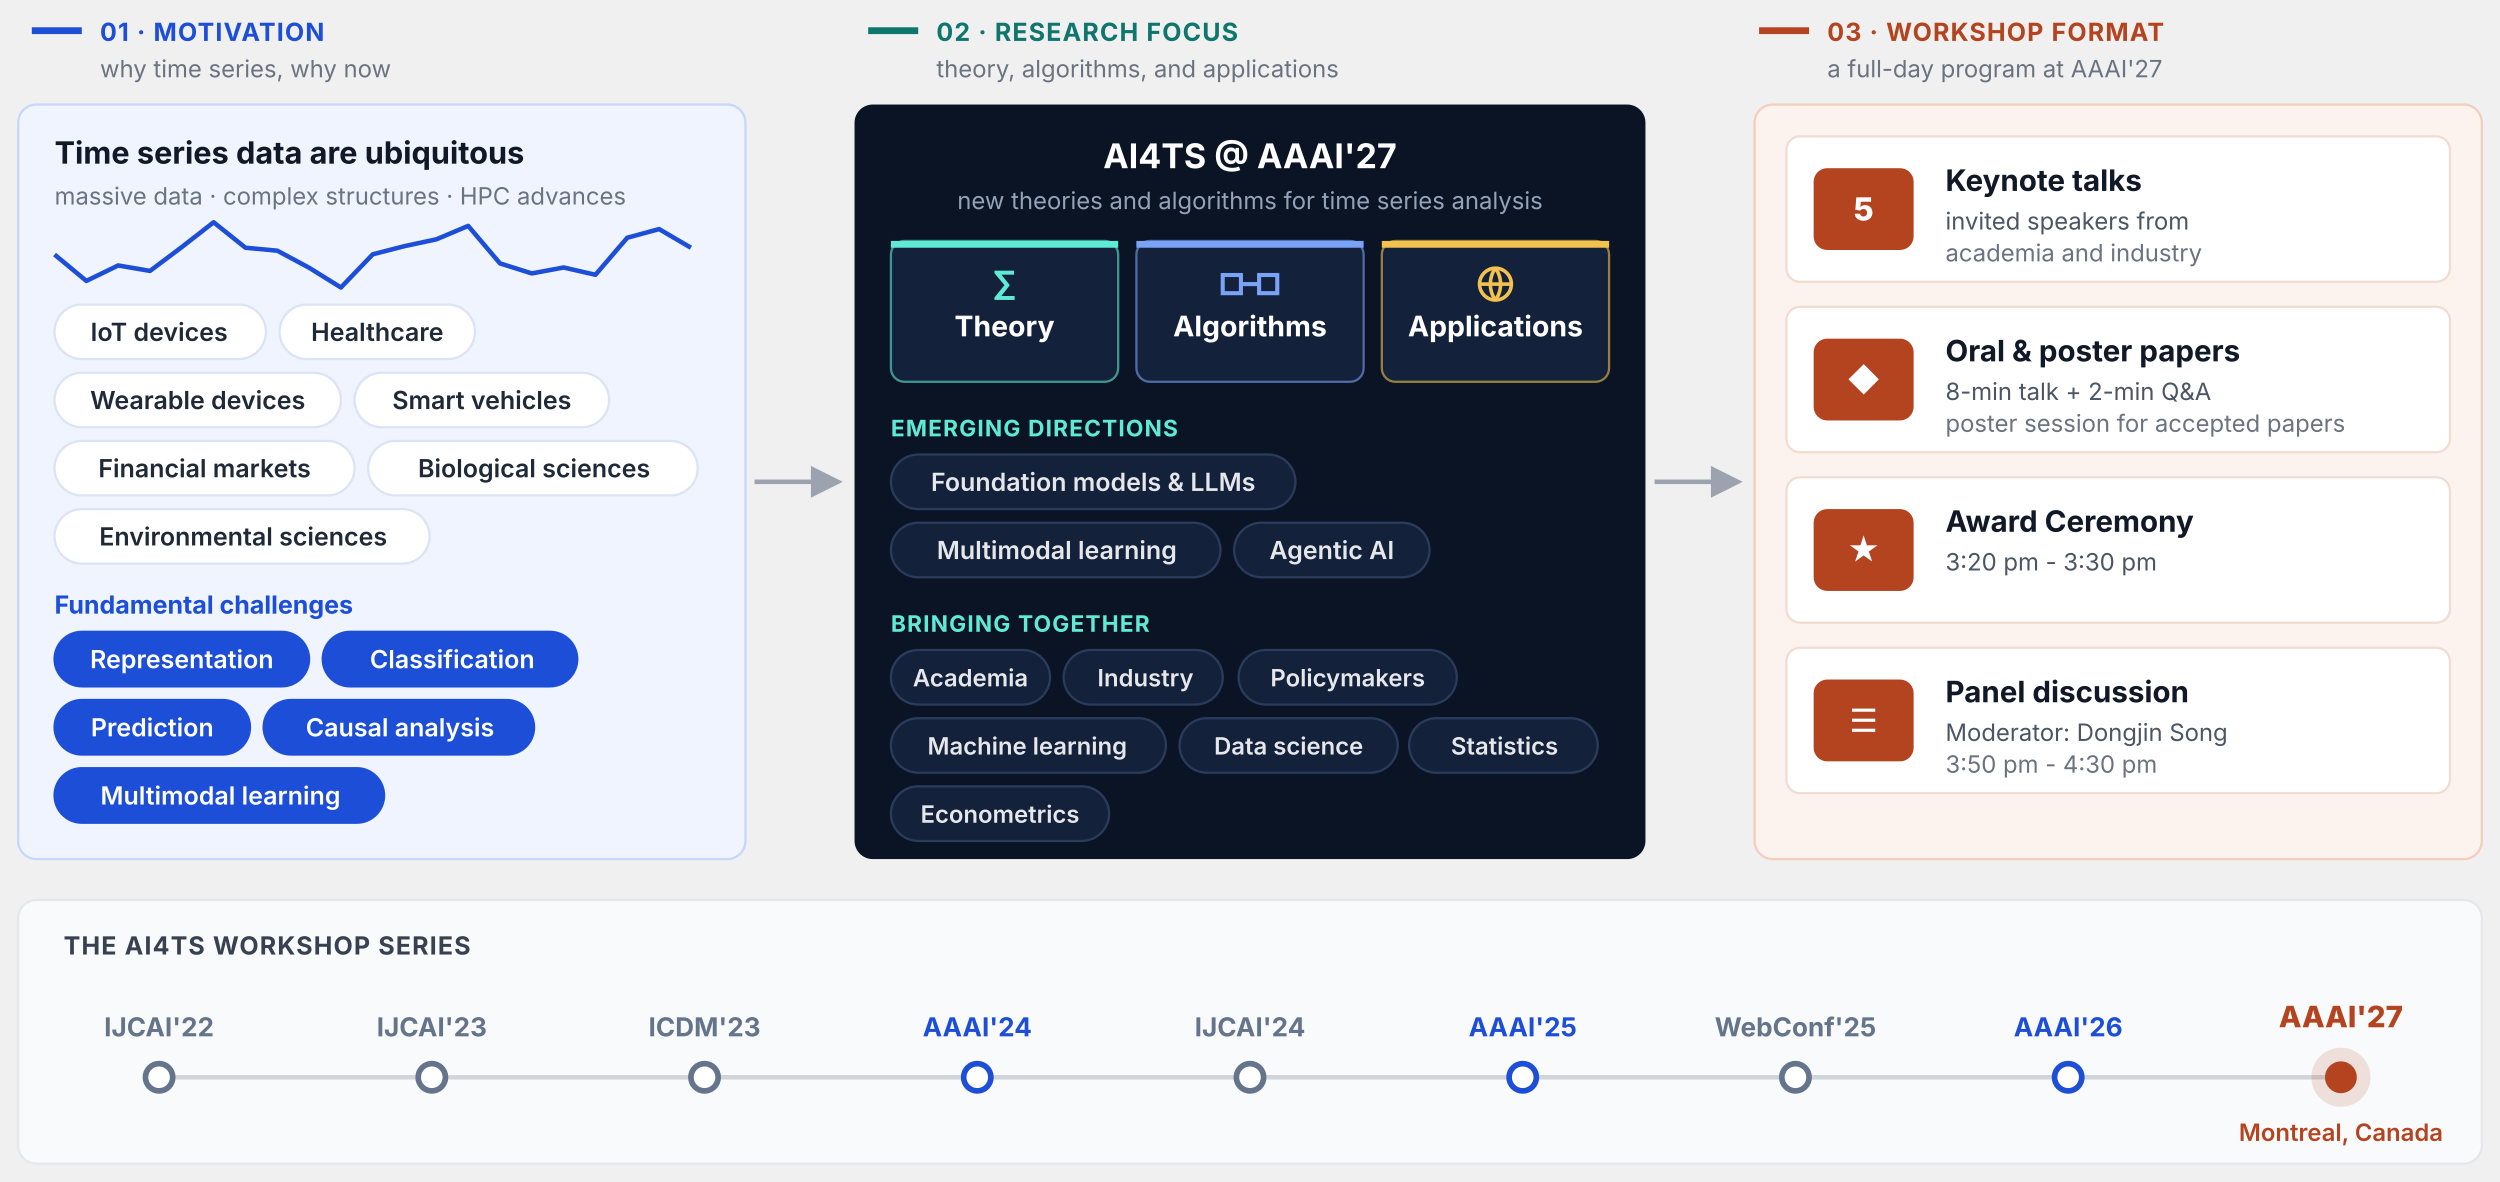
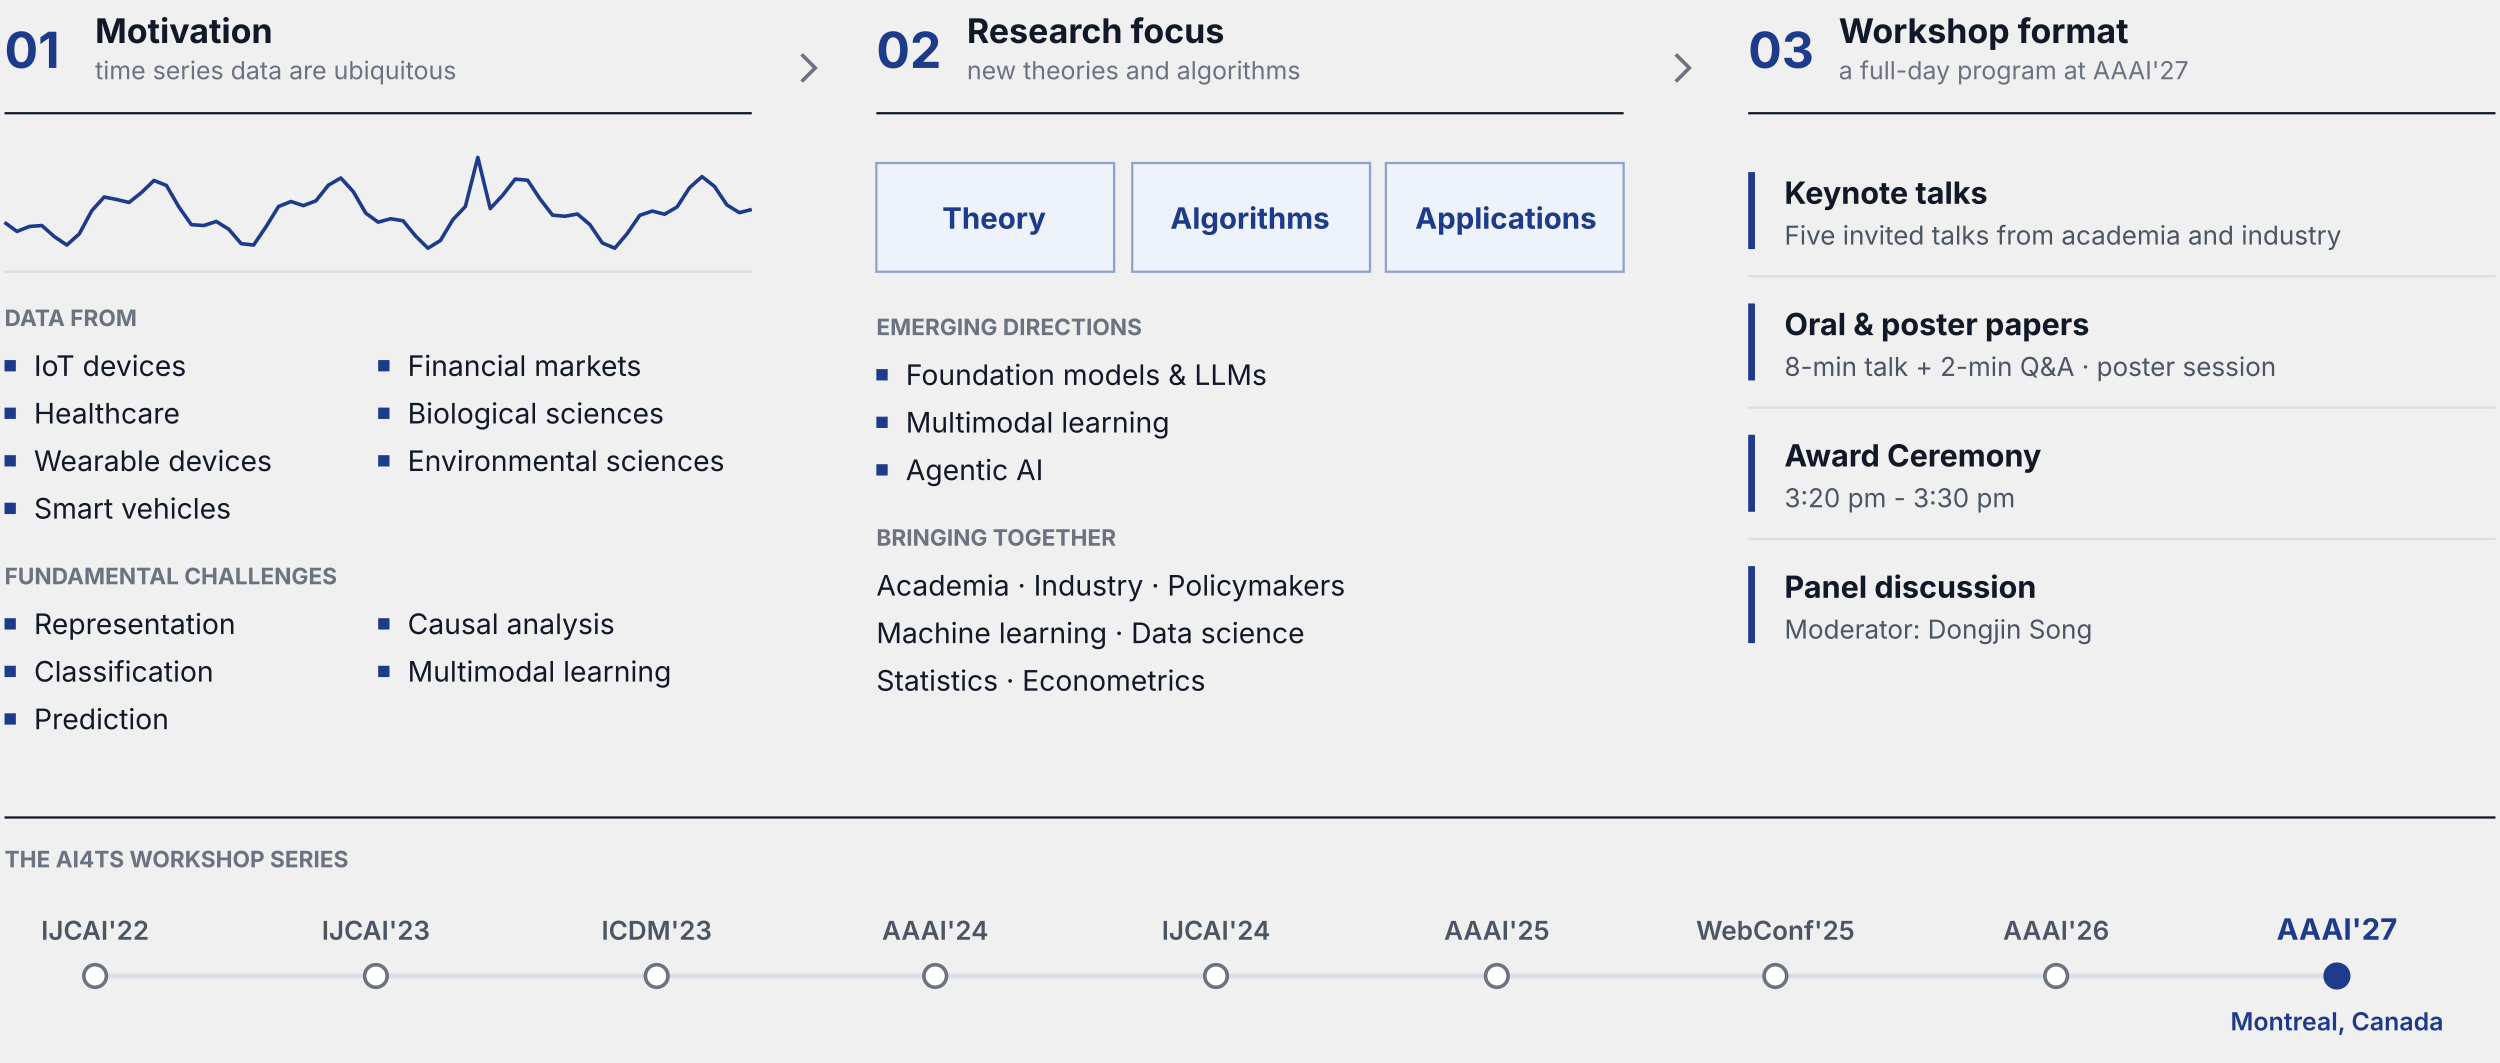
- <svg xmlns="http://www.w3.org/2000/svg" font-family="Inter, Helvetica, Arial, sans-serif" viewBox="0 0 1100 520" role="img" aria-label="AI4TS workshop overview">
-   <defs>
-     <marker id="arr" viewBox="0 0 10 10" refX="8" refY="5" markerWidth="7" markerHeight="7" orient="auto">
-       <path d="M0 0L10 5L0 10z" fill="#9ca3af" />
-     </marker>
-   </defs>
-   <rect x="14" y="12" width="22" height="3" fill="#1d4ed8" />
-   <text x="44" y="18" font-size="11" font-weight="700" fill="#1d4ed8" text-anchor="start" letter-spacing=".5">01 · MOTIVATION</text>
-   <text x="44" y="34" font-size="10.5" font-weight="400" fill="#6b7280" text-anchor="start">why time series, why now</text>
-   <rect x="382" y="12" width="22" height="3" fill="#0f766e" />
-   <text x="412" y="18" font-size="11" font-weight="700" fill="#0f766e" text-anchor="start" letter-spacing=".5">02 · RESEARCH FOCUS</text>
-   <text x="412" y="34" font-size="10.5" font-weight="400" fill="#6b7280" text-anchor="start">theory, algorithms, and applications</text>
-   <rect x="774" y="12" width="22" height="3" fill="#b4441f" />
-   <text x="804" y="18" font-size="11" font-weight="700" fill="#b4441f" text-anchor="start" letter-spacing=".5">03 · WORKSHOP FORMAT</text>
-   <text x="804" y="34" font-size="10.5" font-weight="400" fill="#6b7280" text-anchor="start">a full-day program at AAAI'27</text>
-   <rect x="8" y="46" width="320" height="332" rx="8" fill="#eff4ff" stroke="#c7d6fb" />
-   <text x="24" y="72" font-size="13.5" font-weight="700" fill="#111827" text-anchor="start">Time series data are ubiquitous</text>
-   <text x="24" y="90" font-size="10.5" font-weight="400" fill="#6b7280" text-anchor="start">massive data · complex structures · HPC advances</text>
-   <polyline points="24,112.0 38,123.6 52,116.8 66,119.2 80,108.7 94,97.8 108,109.0 122,110.3 136,117.8 150,126.5 164,111.9 178,108.3 192,105.3 206,99.4 220,115.9 234,120.3 248,117.7 262,120.9 276,104.6 290,100.8 304,109.0" fill="none" stroke="#1d4ed8" stroke-width="2" stroke-linejoin="round" />
-   <rect x="24" y="134" width="93" height="24" rx="12.0" fill="#fff" stroke="#dbe3f5" />
-   <text x="70" y="150" font-size="11" font-weight="600" fill="#1f2937" text-anchor="middle">IoT devices</text>
-   <rect x="123" y="134" width="86" height="24" rx="12.0" fill="#fff" stroke="#dbe3f5" />
-   <text x="166" y="150" font-size="11" font-weight="600" fill="#1f2937" text-anchor="middle">Healthcare</text>
-   <rect x="24" y="164" width="126" height="24" rx="12.0" fill="#fff" stroke="#dbe3f5" />
-   <text x="87" y="180" font-size="11" font-weight="600" fill="#1f2937" text-anchor="middle">Wearable devices</text>
-   <rect x="156" y="164" width="112" height="24" rx="12.0" fill="#fff" stroke="#dbe3f5" />
-   <text x="212" y="180" font-size="11" font-weight="600" fill="#1f2937" text-anchor="middle">Smart vehicles</text>
-   <rect x="24" y="194" width="132" height="24" rx="12.0" fill="#fff" stroke="#dbe3f5" />
-   <text x="90" y="210" font-size="11" font-weight="600" fill="#1f2937" text-anchor="middle">Financial markets</text>
-   <rect x="162" y="194" width="145" height="24" rx="12.0" fill="#fff" stroke="#dbe3f5" />
-   <text x="235" y="210" font-size="11" font-weight="600" fill="#1f2937" text-anchor="middle">Biological sciences</text>
-   <rect x="24" y="224" width="165" height="24" rx="12.0" fill="#fff" stroke="#dbe3f5" />
-   <text x="107" y="240" font-size="11" font-weight="600" fill="#1f2937" text-anchor="middle">Environmental sciences</text>
-   <text x="24" y="270" font-size="11" font-weight="700" fill="#1d4ed8" text-anchor="start">Fundamental challenges</text>
-   <rect x="24" y="278" width="112" height="24" rx="12.0" fill="#1d4ed8" stroke="#1d4ed8" />
-   <text x="80" y="294" font-size="11" font-weight="600" fill="#fff" text-anchor="middle">Representation</text>
-   <rect x="142" y="278" width="112" height="24" rx="12.0" fill="#1d4ed8" stroke="#1d4ed8" />
-   <text x="199" y="294" font-size="11" font-weight="600" fill="#fff" text-anchor="middle">Classification</text>
-   <rect x="24" y="308" width="86" height="24" rx="12.0" fill="#1d4ed8" stroke="#1d4ed8" />
-   <text x="67" y="324" font-size="11" font-weight="600" fill="#fff" text-anchor="middle">Prediction</text>
-   <rect x="116" y="308" width="119" height="24" rx="12.0" fill="#1d4ed8" stroke="#1d4ed8" />
-   <text x="176" y="324" font-size="11" font-weight="600" fill="#fff" text-anchor="middle">Causal analysis</text>
-   <rect x="24" y="338" width="145" height="24" rx="12.0" fill="#1d4ed8" stroke="#1d4ed8" />
-   <text x="97" y="354" font-size="11" font-weight="600" fill="#fff" text-anchor="middle">Multimodal learning</text>
-   <rect x="376" y="46" width="348" height="332" rx="8" fill="#0b1424" />
-   <text x="550" y="74" font-size="15" font-weight="700" fill="#fff" text-anchor="middle">AI4TS @ AAAI'27</text>
-   <text x="550" y="92" font-size="10.5" font-weight="400" fill="#94a3b8" text-anchor="middle">new theories and algorithms for time series analysis</text>
-   <rect x="392" y="106" width="100" height="62" rx="6" fill="#13213a" stroke="#5eead4" stroke-opacity=".6" />
-   <rect x="392" y="106" width="100" height="3" fill="#5eead4" />
-   <text x="442" y="148" font-size="12.5" font-weight="700" fill="#fff" text-anchor="middle">Theory</text>
-   <text x="442" y="130" font-size="15" font-weight="700" fill="#5eead4" text-anchor="middle">∑</text>
-   <rect x="500" y="106" width="100" height="62" rx="6" fill="#13213a" stroke="#7aa2f7" stroke-opacity=".6" />
-   <rect x="500" y="106" width="100" height="3" fill="#7aa2f7" />
-   <text x="550" y="148" font-size="12.5" font-weight="700" fill="#fff" text-anchor="middle">Algorithms</text>
-   <g fill="none" stroke="#7aa2f7" stroke-width="1.8">
-     <rect x="538" y="121" width="8" height="8" />
-     <rect x="554" y="121" width="8" height="8" />
-     <path d="M546 125h8" />
-   </g>
-   <rect x="608" y="106" width="100" height="62" rx="6" fill="#13213a" stroke="#f2c14e" stroke-opacity=".6" />
-   <rect x="608" y="106" width="100" height="3" fill="#f2c14e" />
-   <text x="658" y="148" font-size="12.5" font-weight="700" fill="#fff" text-anchor="middle">Applications</text>
-   <g fill="none" stroke="#f2c14e" stroke-width="1.6">
-     <circle cx="658" cy="125" r="7" />
-     <path d="M651 125h14M658 118c3 4 3 10 0 14M658 118c-3 4-3 10 0 14" />
-   </g>
-   <text x="392" y="192" font-size="10" font-weight="700" fill="#5eead4" text-anchor="start" letter-spacing=".5">EMERGING DIRECTIONS</text>
-   <rect x="392" y="200" width="178" height="24" rx="12.0" fill="#13213a" stroke="#2a3b5c" />
-   <text x="481" y="216" font-size="11" font-weight="600" fill="#e5e7eb" text-anchor="middle">Foundation models &amp; LLMs</text>
-   <rect x="392" y="230" width="145" height="24" rx="12.0" fill="#13213a" stroke="#2a3b5c" />
-   <text x="465" y="246" font-size="11" font-weight="600" fill="#e5e7eb" text-anchor="middle">Multimodal learning</text>
-   <rect x="543" y="230" width="86" height="24" rx="12.0" fill="#13213a" stroke="#2a3b5c" />
-   <text x="586" y="246" font-size="11" font-weight="600" fill="#e5e7eb" text-anchor="middle">Agentic AI</text>
-   <text x="392" y="278" font-size="10" font-weight="700" fill="#5eead4" text-anchor="start" letter-spacing=".5">BRINGING TOGETHER</text>
-   <rect x="392" y="286" width="70" height="24" rx="12.0" fill="#13213a" stroke="#2a3b5c" />
-   <text x="427" y="302" font-size="10.5" font-weight="600" fill="#e5e7eb" text-anchor="middle">Academia</text>
-   <rect x="468" y="286" width="70" height="24" rx="12.0" fill="#13213a" stroke="#2a3b5c" />
-   <text x="504" y="302" font-size="10.5" font-weight="600" fill="#e5e7eb" text-anchor="middle">Industry</text>
-   <rect x="545" y="286" width="96" height="24" rx="12.0" fill="#13213a" stroke="#2a3b5c" />
-   <text x="593" y="302" font-size="10.5" font-weight="600" fill="#e5e7eb" text-anchor="middle">Policymakers</text>
-   <rect x="392" y="316" width="121" height="24" rx="12.0" fill="#13213a" stroke="#2a3b5c" />
-   <text x="452" y="332" font-size="10.5" font-weight="600" fill="#e5e7eb" text-anchor="middle">Machine learning</text>
-   <rect x="519" y="316" width="96" height="24" rx="12.0" fill="#13213a" stroke="#2a3b5c" />
-   <text x="567" y="332" font-size="10.5" font-weight="600" fill="#e5e7eb" text-anchor="middle">Data science</text>
-   <rect x="620" y="316" width="83" height="24" rx="12.0" fill="#13213a" stroke="#2a3b5c" />
-   <text x="662" y="332" font-size="10.5" font-weight="600" fill="#e5e7eb" text-anchor="middle">Statistics</text>
-   <rect x="392" y="346" width="96" height="24" rx="12.0" fill="#13213a" stroke="#2a3b5c" />
-   <text x="440" y="362" font-size="10.5" font-weight="600" fill="#e5e7eb" text-anchor="middle">Econometrics</text>
-   <rect x="772" y="46" width="320" height="332" rx="8" fill="#fdf3ee" stroke="#f3cdbd" />
-   <rect x="786" y="60" width="292" height="64" rx="6" fill="#fff" stroke="#f1dcd2" />
-   <rect x="798" y="74" width="44" height="36" rx="6" fill="#b4441f" />
-   <text x="820" y="97" font-size="14" font-weight="800" fill="#fff" text-anchor="middle">5</text>
-   <text x="856" y="84" font-size="13" font-weight="700" fill="#111827" text-anchor="start">Keynote talks</text>
-   <text x="856" y="101" font-size="10.5" font-weight="400" fill="#4b5563" text-anchor="start">invited speakers from</text>
-   <text x="856" y="115" font-size="10.5" font-weight="400" fill="#6b7280" text-anchor="start">academia and industry</text>
-   <rect x="786" y="135" width="292" height="64" rx="6" fill="#fff" stroke="#f1dcd2" />
-   <rect x="798" y="149" width="44" height="36" rx="6" fill="#b4441f" />
-   <text x="820" y="172" font-size="14" font-weight="800" fill="#fff" text-anchor="middle">◆</text>
-   <text x="856" y="159" font-size="13" font-weight="700" fill="#111827" text-anchor="start">Oral &amp; poster papers</text>
-   <text x="856" y="176" font-size="10.5" font-weight="400" fill="#4b5563" text-anchor="start">8-min talk + 2-min Q&amp;A</text>
-   <text x="856" y="190" font-size="10.5" font-weight="400" fill="#6b7280" text-anchor="start">poster session for accepted papers</text>
-   <rect x="786" y="210" width="292" height="64" rx="6" fill="#fff" stroke="#f1dcd2" />
-   <rect x="798" y="224" width="44" height="36" rx="6" fill="#b4441f" />
-   <text x="820" y="247" font-size="14" font-weight="800" fill="#fff" text-anchor="middle">★</text>
-   <text x="856" y="234" font-size="13" font-weight="700" fill="#111827" text-anchor="start">Award Ceremony</text>
-   <text x="856" y="251" font-size="10.5" font-weight="400" fill="#4b5563" text-anchor="start">3:20 pm - 3:30 pm</text>
-   <rect x="786" y="285" width="292" height="64" rx="6" fill="#fff" stroke="#f1dcd2" />
-   <rect x="798" y="299" width="44" height="36" rx="6" fill="#b4441f" />
-   <text x="820" y="322" font-size="14" font-weight="800" fill="#fff" text-anchor="middle">☰</text>
-   <text x="856" y="309" font-size="13" font-weight="700" fill="#111827" text-anchor="start">Panel discussion</text>
-   <text x="856" y="326" font-size="10.5" font-weight="400" fill="#4b5563" text-anchor="start">Moderator: Dongjin Song</text>
-   <text x="856" y="340" font-size="10.5" font-weight="400" fill="#6b7280" text-anchor="start">3:50 pm - 4:30 pm</text>
-   <line x1="332" y1="212" x2="368" y2="212" stroke="#9ca3af" stroke-width="2" marker-end="url(#arr)" />
-   <line x1="728" y1="212" x2="764" y2="212" stroke="#9ca3af" stroke-width="2" marker-end="url(#arr)" />
-   <rect x="8" y="396" width="1084" height="116" rx="8" fill="#f9fafb" stroke="#e5e7eb" />
-   <text x="28" y="420" font-size="11" font-weight="700" fill="#374151" text-anchor="start" letter-spacing=".5">THE AI4TS WORKSHOP SERIES</text>
-   <line x1="70" y1="474" x2="1030" y2="474" stroke="#d1d5db" stroke-width="2" />
-   <circle cx="70" cy="474" r="6" fill="#fff" stroke="#64748b" stroke-width="2.5" />
-   <text x="70" y="456" font-size="11.5" font-weight="700" fill="#64748b" text-anchor="middle">IJCAI'22</text>
-   <circle cx="190" cy="474" r="6" fill="#fff" stroke="#64748b" stroke-width="2.5" />
-   <text x="190" y="456" font-size="11.5" font-weight="700" fill="#64748b" text-anchor="middle">IJCAI'23</text>
-   <circle cx="310" cy="474" r="6" fill="#fff" stroke="#64748b" stroke-width="2.5" />
-   <text x="310" y="456" font-size="11.5" font-weight="700" fill="#64748b" text-anchor="middle">ICDM'23</text>
-   <circle cx="430" cy="474" r="6" fill="#fff" stroke="#1d4ed8" stroke-width="2.5" />
-   <text x="430" y="456" font-size="11.5" font-weight="700" fill="#1d4ed8" text-anchor="middle">AAAI'24</text>
-   <circle cx="550" cy="474" r="6" fill="#fff" stroke="#64748b" stroke-width="2.5" />
-   <text x="550" y="456" font-size="11.5" font-weight="700" fill="#64748b" text-anchor="middle">IJCAI'24</text>
-   <circle cx="670" cy="474" r="6" fill="#fff" stroke="#1d4ed8" stroke-width="2.5" />
-   <text x="670" y="456" font-size="11.5" font-weight="700" fill="#1d4ed8" text-anchor="middle">AAAI'25</text>
-   <circle cx="790" cy="474" r="6" fill="#fff" stroke="#64748b" stroke-width="2.5" />
-   <text x="790" y="456" font-size="11.5" font-weight="700" fill="#64748b" text-anchor="middle">WebConf'25</text>
-   <circle cx="910" cy="474" r="6" fill="#fff" stroke="#1d4ed8" stroke-width="2.5" />
-   <text x="910" y="456" font-size="11.5" font-weight="700" fill="#1d4ed8" text-anchor="middle">AAAI'26</text>
-   <circle cx="1030" cy="474" r="13" fill="#b4441f" fill-opacity=".15" />
-   <circle cx="1030" cy="474" r="7" fill="#b4441f" />
-   <text x="1030" y="452" font-size="13" font-weight="800" fill="#b4441f" text-anchor="middle">AAAI'27</text>
-   <text x="1030" y="502" font-size="10.5" font-weight="600" fill="#b4441f" text-anchor="middle">Montreal, Canada</text>
+ <svg xmlns="http://www.w3.org/2000/svg" font-family="Inter, Helvetica, Arial, sans-serif" style="background:#fff" viewBox="-2 -2 1104 469" role="img" aria-label="AI4TS workshop overview: motivation, research focus, workshop format, and the workshop series">
+   <text x="0" y="28" font-size="22" font-weight="700" fill="#1e3a8a" text-anchor="start">01</text>
+   <text x="40" y="17" font-size="15" font-weight="700" fill="#111827" text-anchor="start">Motivation</text>
+   <text x="40" y="33" font-size="11" font-weight="400" fill="#6b7280" text-anchor="start">time series data are ubiquitous</text>
+   <line x1="0" y1="48" x2="330" y2="48" stroke="#111827" />
+   <polyline points="0.0,96.2 5.5,100.2 11.0,98.0 16.5,97.6 22.0,102.5 27.5,106.2 33.0,101.3 38.5,91.1 44.0,85.0 49.5,86.1 55.0,87.4 60.5,83.0 66.0,77.7 71.5,79.9 77.0,89.4 82.5,97.2 88.0,97.6 93.5,95.8 99.0,99.2 104.5,105.6 110.0,106.2 115.5,98.1 121.0,89.2 126.5,87.0 132.0,88.8 137.5,86.7 143.0,79.8 148.5,76.6 154.0,82.6 159.5,92.1 165.0,96.1 170.5,94.6 176.0,95.5 181.5,102.2 187.0,107.6 192.5,104.2 198.0,95.0 203.5,89.2 209.0,67.5 214.5,90.1 220.0,84.2 225.5,77.1 231.0,77.6 236.5,85.9 242.0,93.0 247.5,93.5 253.0,92.5 258.5,97.2 264.0,105.3 269.5,107.6 275.0,101.1 280.5,93.1 286.0,91.2 291.5,92.6 297.0,89.4 302.5,80.9 308.0,76.0 313.5,80.3 319.0,88.5 324.5,91.9 330.0,90.5" fill="none" stroke="#1e3a8a" stroke-width="1.6" stroke-linejoin="round" />
+   <line x1="0" y1="118" x2="330" y2="118" stroke="#d9dee7" />
+   <text x="0" y="142" font-size="10" font-weight="700" fill="#6b7280" text-anchor="start">DATA FROM</text>
+   <rect x="0" y="157" width="5" height="5" fill="#1e3a8a" />
+   <text x="13" y="164" font-size="12.5" font-weight="400" fill="#111827" text-anchor="start">IoT devices</text>
+   <rect x="0" y="178" width="5" height="5" fill="#1e3a8a" />
+   <text x="13" y="185" font-size="12.5" font-weight="400" fill="#111827" text-anchor="start">Healthcare</text>
+   <rect x="0" y="199" width="5" height="5" fill="#1e3a8a" />
+   <text x="13" y="206" font-size="12.5" font-weight="400" fill="#111827" text-anchor="start">Wearable devices</text>
+   <rect x="0" y="220" width="5" height="5" fill="#1e3a8a" />
+   <text x="13" y="227" font-size="12.5" font-weight="400" fill="#111827" text-anchor="start">Smart vehicles</text>
+   <rect x="165" y="157" width="5" height="5" fill="#1e3a8a" />
+   <text x="178" y="164" font-size="12.5" font-weight="400" fill="#111827" text-anchor="start">Financial markets</text>
+   <rect x="165" y="178" width="5" height="5" fill="#1e3a8a" />
+   <text x="178" y="185" font-size="12.5" font-weight="400" fill="#111827" text-anchor="start">Biological sciences</text>
+   <rect x="165" y="199" width="5" height="5" fill="#1e3a8a" />
+   <text x="178" y="206" font-size="12.5" font-weight="400" fill="#111827" text-anchor="start">Environmental sciences</text>
+   <text x="0" y="256" font-size="10" font-weight="700" fill="#6b7280" text-anchor="start">FUNDAMENTAL CHALLENGES</text>
+   <rect x="0" y="271" width="5" height="5" fill="#1e3a8a" />
+   <text x="13" y="278" font-size="12.5" font-weight="400" fill="#111827" text-anchor="start">Representation</text>
+   <rect x="0" y="292" width="5" height="5" fill="#1e3a8a" />
+   <text x="13" y="299" font-size="12.5" font-weight="400" fill="#111827" text-anchor="start">Classification</text>
+   <rect x="0" y="313" width="5" height="5" fill="#1e3a8a" />
+   <text x="13" y="320" font-size="12.5" font-weight="400" fill="#111827" text-anchor="start">Prediction</text>
+   <rect x="165" y="271" width="5" height="5" fill="#1e3a8a" />
+   <text x="178" y="278" font-size="12.5" font-weight="400" fill="#111827" text-anchor="start">Causal analysis</text>
+   <rect x="165" y="292" width="5" height="5" fill="#1e3a8a" />
+   <text x="178" y="299" font-size="12.5" font-weight="400" fill="#111827" text-anchor="start">Multimodal learning</text>
+   <text x="385" y="28" font-size="22" font-weight="700" fill="#1e3a8a" text-anchor="start">02</text>
+   <text x="425" y="17" font-size="15" font-weight="700" fill="#111827" text-anchor="start">Research focus</text>
+   <text x="425" y="33" font-size="11" font-weight="400" fill="#6b7280" text-anchor="start">new theories and algorithms</text>
+   <line x1="385" y1="48" x2="715" y2="48" stroke="#111827" />
+   <rect x="385" y="70" width="105" height="48" fill="#eef2fa" stroke="#8ea2cf" />
+   <text x="437" y="99" font-size="13" font-weight="700" fill="#1e3a8a" text-anchor="middle">Theory</text>
+   <rect x="498" y="70" width="105" height="48" fill="#eef2fa" stroke="#8ea2cf" />
+   <text x="550" y="99" font-size="13" font-weight="700" fill="#1e3a8a" text-anchor="middle">Algorithms</text>
+   <rect x="610" y="70" width="105" height="48" fill="#eef2fa" stroke="#8ea2cf" />
+   <text x="663" y="99" font-size="13" font-weight="700" fill="#1e3a8a" text-anchor="middle">Applications</text>
+   <text x="385" y="146" font-size="10" font-weight="700" fill="#6b7280" text-anchor="start">EMERGING DIRECTIONS</text>
+   <rect x="385" y="161" width="5" height="5" fill="#1e3a8a" />
+   <text x="398" y="168" font-size="12.5" font-weight="400" fill="#111827" text-anchor="start">Foundation models &amp; LLMs</text>
+   <rect x="385" y="182" width="5" height="5" fill="#1e3a8a" />
+   <text x="398" y="189" font-size="12.5" font-weight="400" fill="#111827" text-anchor="start">Multimodal learning</text>
+   <rect x="385" y="203" width="5" height="5" fill="#1e3a8a" />
+   <text x="398" y="210" font-size="12.5" font-weight="400" fill="#111827" text-anchor="start">Agentic AI</text>
+   <text x="385" y="239" font-size="10" font-weight="700" fill="#6b7280" text-anchor="start">BRINGING TOGETHER</text>
+   <text x="385" y="261" font-size="12.5" font-weight="400" fill="#111827" text-anchor="start">Academia · Industry · Policymakers</text>
+   <text x="385" y="282" font-size="12.5" font-weight="400" fill="#111827" text-anchor="start">Machine learning · Data science</text>
+   <text x="385" y="303" font-size="12.5" font-weight="400" fill="#111827" text-anchor="start">Statistics · Econometrics</text>
+   <text x="770" y="28" font-size="22" font-weight="700" fill="#1e3a8a" text-anchor="start">03</text>
+   <text x="810" y="17" font-size="15" font-weight="700" fill="#111827" text-anchor="start">Workshop format</text>
+   <text x="810" y="33" font-size="11" font-weight="400" fill="#6b7280" text-anchor="start">a full-day program at AAAI'27</text>
+   <line x1="770" y1="48" x2="1100" y2="48" stroke="#111827" />
+   <rect x="770.0" y="74" width="3" height="34" fill="#1e3a8a" />
+   <text x="786" y="88" font-size="13.5" font-weight="700" fill="#111827" text-anchor="start">Keynote talks</text>
+   <text x="786" y="106" font-size="11.5" font-weight="400" fill="#4b5563" text-anchor="start">Five invited talks from academia and industry</text>
+   <line x1="770" y1="120" x2="1100" y2="120" stroke="#d9dee7" />
+   <rect x="770.0" y="132" width="3" height="34" fill="#1e3a8a" />
+   <text x="786" y="146" font-size="13.5" font-weight="700" fill="#111827" text-anchor="start">Oral &amp; poster papers</text>
+   <text x="786" y="164" font-size="11.5" font-weight="400" fill="#4b5563" text-anchor="start">8-min talk + 2-min Q&amp;A · poster session</text>
+   <line x1="770" y1="178" x2="1100" y2="178" stroke="#d9dee7" />
+   <rect x="770.0" y="190" width="3" height="34" fill="#1e3a8a" />
+   <text x="786" y="204" font-size="13.5" font-weight="700" fill="#111827" text-anchor="start">Award Ceremony</text>
+   <text x="786" y="222" font-size="11.5" font-weight="400" fill="#4b5563" text-anchor="start">3:20 pm - 3:30 pm</text>
+   <line x1="770" y1="236" x2="1100" y2="236" stroke="#d9dee7" />
+   <rect x="770.0" y="248" width="3" height="34" fill="#1e3a8a" />
+   <text x="786" y="262" font-size="13.5" font-weight="700" fill="#111827" text-anchor="start">Panel discussion</text>
+   <text x="786" y="280" font-size="11.5" font-weight="400" fill="#4b5563" text-anchor="start">Moderator: Dongjin Song</text>
+   <path d="M352 22l6 6-6 6" fill="none" stroke="#6b7280" stroke-width="1.6" />
+   <path d="M738 22l6 6-6 6" fill="none" stroke="#6b7280" stroke-width="1.6" />
+   <line x1="0" y1="359" x2="1100" y2="359" stroke="#111827" />
+   <text x="0" y="381" font-size="10" font-weight="700" fill="#6b7280" text-anchor="start">THE AI4TS WORKSHOP SERIES</text>
+   <line x1="40" y1="429" x2="1030" y2="429" stroke="#d9dee7" stroke-width="2" />
+   <circle cx="40" cy="429" r="5" fill="#fff" stroke="#6b7280" stroke-width="1.6" />
+   <text x="40" y="413" font-size="11.5" font-weight="600" fill="#4b5563" text-anchor="middle">IJCAI'22</text>
+   <circle cx="164" cy="429" r="5" fill="#fff" stroke="#6b7280" stroke-width="1.6" />
+   <text x="164" y="413" font-size="11.5" font-weight="600" fill="#4b5563" text-anchor="middle">IJCAI'23</text>
+   <circle cx="288" cy="429" r="5" fill="#fff" stroke="#6b7280" stroke-width="1.6" />
+   <text x="288" y="413" font-size="11.5" font-weight="600" fill="#4b5563" text-anchor="middle">ICDM'23</text>
+   <circle cx="411" cy="429" r="5" fill="#fff" stroke="#6b7280" stroke-width="1.6" />
+   <text x="411" y="413" font-size="11.5" font-weight="600" fill="#4b5563" text-anchor="middle">AAAI'24</text>
+   <circle cx="535" cy="429" r="5" fill="#fff" stroke="#6b7280" stroke-width="1.6" />
+   <text x="535" y="413" font-size="11.5" font-weight="600" fill="#4b5563" text-anchor="middle">IJCAI'24</text>
+   <circle cx="659" cy="429" r="5" fill="#fff" stroke="#6b7280" stroke-width="1.6" />
+   <text x="659" y="413" font-size="11.5" font-weight="600" fill="#4b5563" text-anchor="middle">AAAI'25</text>
+   <circle cx="782" cy="429" r="5" fill="#fff" stroke="#6b7280" stroke-width="1.6" />
+   <text x="782" y="413" font-size="11.5" font-weight="600" fill="#4b5563" text-anchor="middle">WebConf'25</text>
+   <circle cx="906" cy="429" r="5" fill="#fff" stroke="#6b7280" stroke-width="1.6" />
+   <text x="906" y="413" font-size="11.5" font-weight="600" fill="#4b5563" text-anchor="middle">AAAI'26</text>
+   <circle cx="1030" cy="429" r="6" fill="#1e3a8a" />
+   <text x="1030" y="413" font-size="13" font-weight="700" fill="#1e3a8a" text-anchor="middle">AAAI'27</text>
+   <text x="1030" y="453" font-size="11" font-weight="600" fill="#1e3a8a" text-anchor="middle">Montreal, Canada</text>
</svg>
